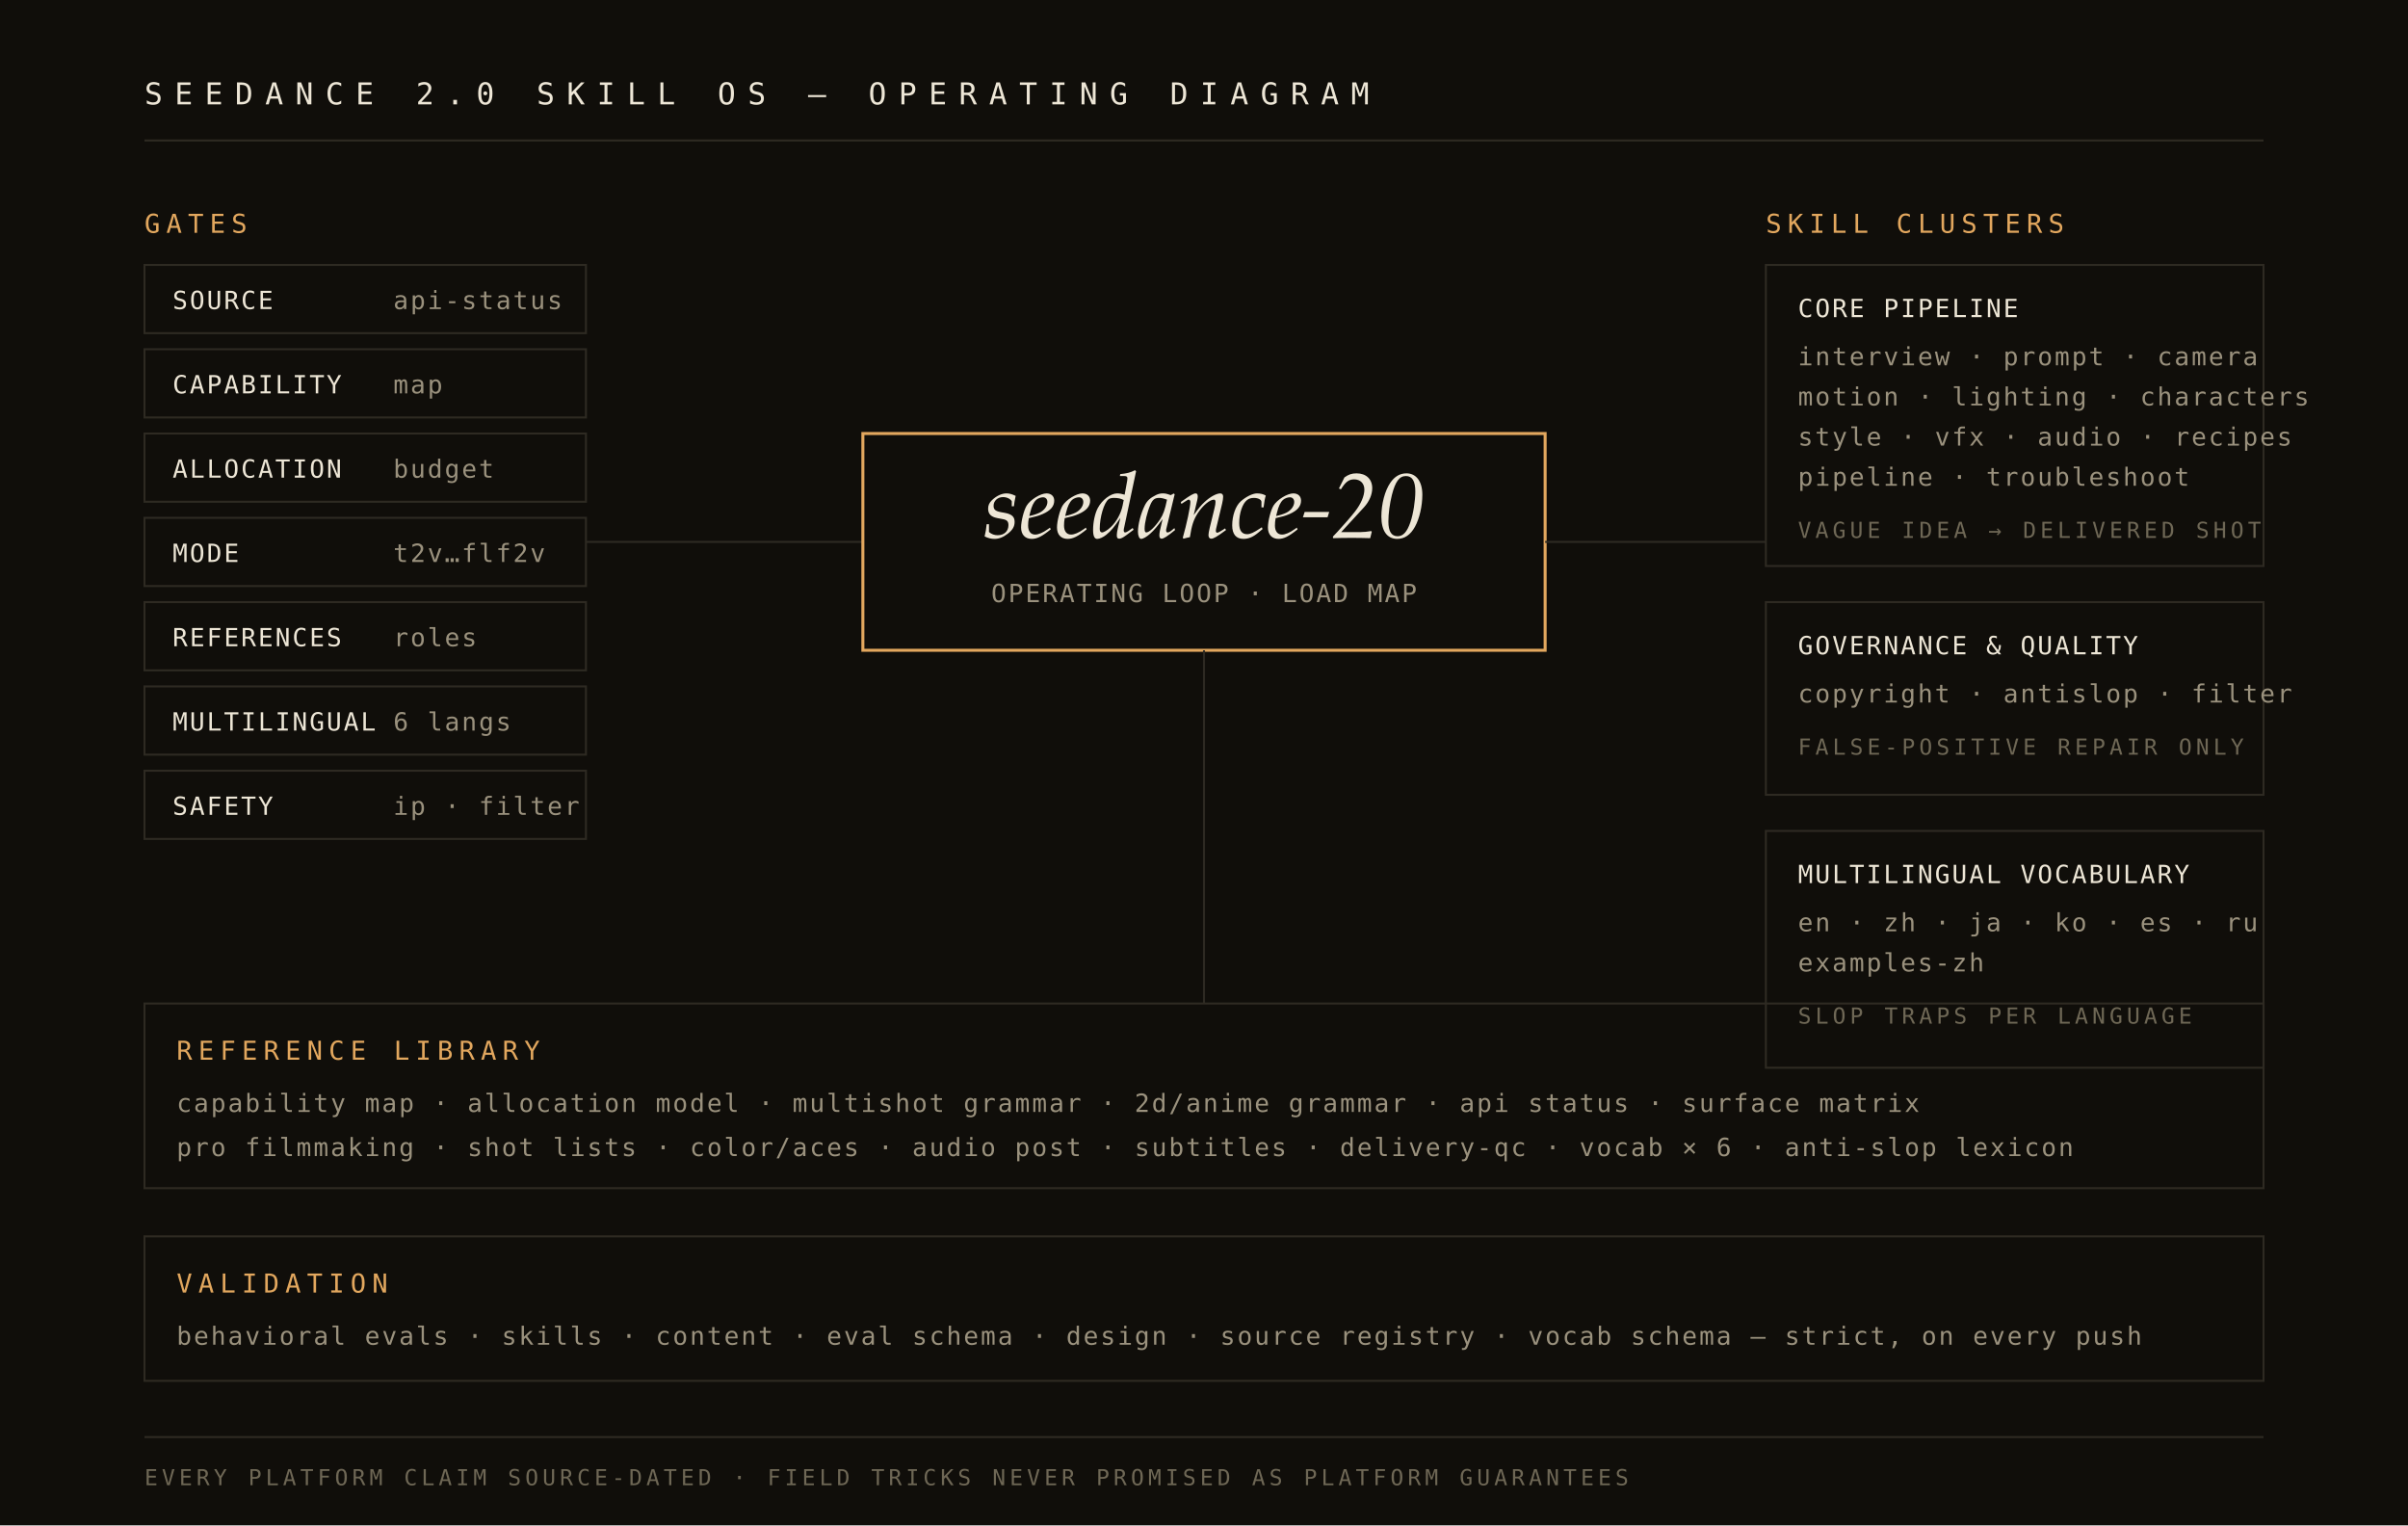
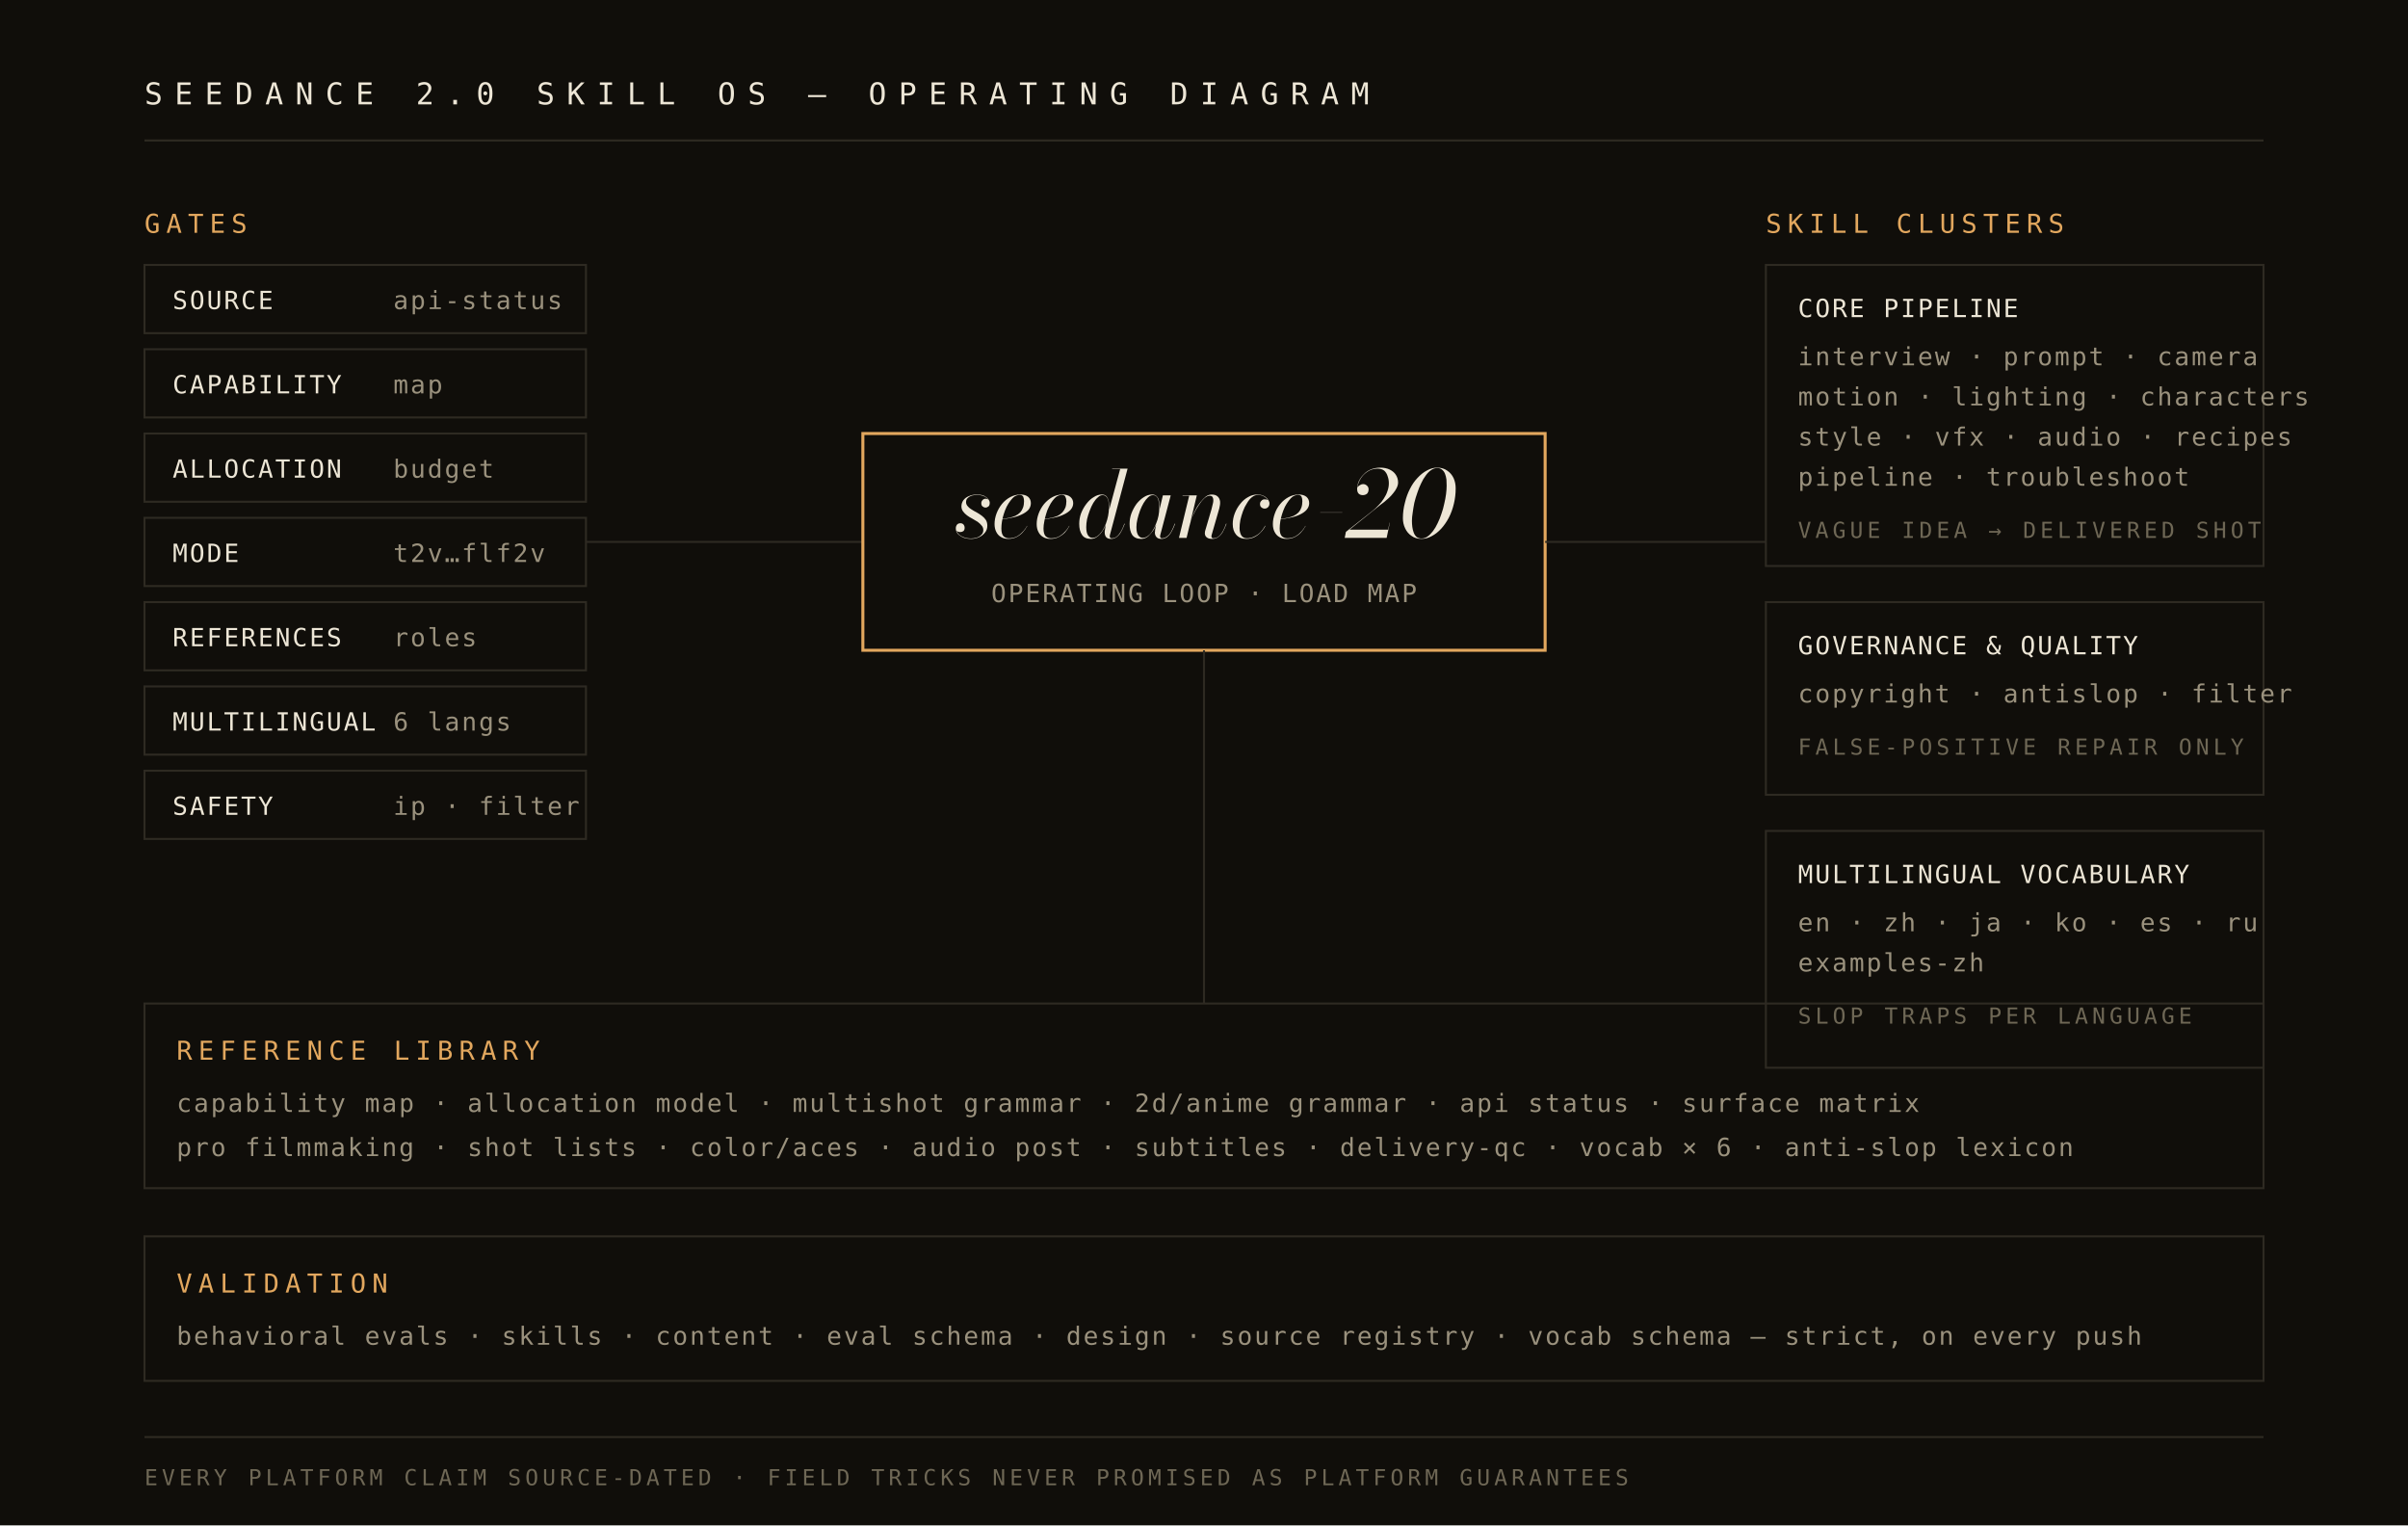
<svg xmlns="http://www.w3.org/2000/svg" width="1200" height="760" viewBox="0 0 1200 760" role="img" aria-labelledby="title desc">
  <defs>
    <style>
      .h1{font:400 15px ui-monospace,'SF Mono',SFMono-Regular,Menlo,Consolas,monospace;fill:#EDE6D6;letter-spacing:6px}
-       .root{font:italic 400 46px Didot,'Bodoni MT','Hoefler Text',Baskerville,'Palatino Linotype',Georgia,'Times New Roman',serif;fill:#EDE6D6}
      .grp{font:400 13px ui-monospace,'SF Mono',SFMono-Regular,Menlo,Consolas,monospace;fill:#E2A75E;letter-spacing:3px}
      .item{font:400 12.5px ui-monospace,'SF Mono',SFMono-Regular,Menlo,Consolas,monospace;fill:#9A917D;letter-spacing:1px}
      .item-b{font:400 12.5px ui-monospace,'SF Mono',SFMono-Regular,Menlo,Consolas,monospace;fill:#EDE6D6;letter-spacing:1px}
      .tiny{font:400 11px ui-monospace,'SF Mono',SFMono-Regular,Menlo,Consolas,monospace;fill:#6E6755;letter-spacing:2px}
      .box{fill:none;stroke:#2E2A22;stroke-width:1}
      .boxa{fill:none;stroke:#E2A75E;stroke-width:1.5}
      .hair{stroke:#2E2A22;stroke-width:1}
    </style>
  </defs>
  <rect width="1200" height="760" fill="#100E0A" />
  <text x="72" y="52" class="h1">SEEDANCE 2.0 SKILL OS — OPERATING DIAGRAM</text>
  <line x1="72" y1="70" x2="1128" y2="70" class="hair" />
  <text x="72" y="116" class="grp">GATES</text>
  <g>
    <rect x="72" y="132" width="220" height="34" class="box" />
    <text x="86" y="154" class="item-b">SOURCE</text>
    <text x="196" y="154" class="item">api-status</text>
    <rect x="72" y="174" width="220" height="34" class="box" />
    <text x="86" y="196" class="item-b">CAPABILITY</text>
    <text x="196" y="196" class="item">map</text>
    <rect x="72" y="216" width="220" height="34" class="box" />
    <text x="86" y="238" class="item-b">ALLOCATION</text>
    <text x="196" y="238" class="item">budget</text>
    <rect x="72" y="258" width="220" height="34" class="box" />
    <text x="86" y="280" class="item-b">MODE</text>
    <text x="196" y="280" class="item">t2v…flf2v</text>
    <rect x="72" y="300" width="220" height="34" class="box" />
    <text x="86" y="322" class="item-b">REFERENCES</text>
    <text x="196" y="322" class="item">roles</text>
    <rect x="72" y="342" width="220" height="34" class="box" />
    <text x="86" y="364" class="item-b">MULTILINGUAL</text>
    <text x="196" y="364" class="item">6 langs</text>
    <rect x="72" y="384" width="220" height="34" class="box" />
    <text x="86" y="406" class="item-b">SAFETY</text>
    <text x="196" y="406" class="item">ip · filter</text>
  </g>
  <line x1="292" y1="270" x2="430" y2="270" class="hair" />
  <rect x="430" y="216" width="340" height="108" class="boxa" />
-   <text x="600" y="268" text-anchor="middle" class="root">seedance-20</text>
+   <path transform="translate(475.62 268)" fill="#EDE6D6" d="M8.3 0.5Q6.4 0.5 4.6 -0.1Q2.9 -0.8 1.8 -1.9Q0.7 -3.1 0.7 -4.8Q0.7 -5.8 1.3 -6.6Q1.9 -7.3 3.0 -7.3Q3.9 -7.3 4.5 -6.7Q5.1 -6.0 5.1 -5.0Q5.1 -4.0 4.5 -3.4Q3.8 -2.9 2.9 -2.9Q2.3 -2.9 1.8 -3.1Q1.3 -3.3 1.0 -3.7Q0.7 -4.1 0.7 -4.8H0.9Q0.9 -3.2 2.0 -2.0Q3.0 -0.9 4.7 -0.3Q6.4 0.3 8.3 0.3Q9.6 0.3 11.0 -0.1Q12.4 -0.5 13.4 -1.5Q14.4 -2.4 14.4 -3.9Q14.4 -5.2 13.6 -6.1Q12.8 -7.1 11.6 -8.0Q10.3 -8.8 8.9 -9.6Q7.5 -10.3 6.3 -11.2Q5.1 -12.1 4.3 -13.2Q3.5 -14.3 3.5 -15.7Q3.5 -17.4 4.5 -18.8Q5.5 -20.1 7.2 -20.8Q9.0 -21.6 11.2 -21.6Q13.3 -21.6 14.7 -21.0Q16.1 -20.3 16.8 -19.4Q17.6 -18.4 17.6 -17.5Q17.6 -16.2 17.0 -15.7Q16.3 -15.1 15.5 -15.1Q14.7 -15.1 14.0 -15.7Q13.4 -16.2 13.4 -17.3Q13.4 -18.2 14.0 -18.8Q14.6 -19.5 15.5 -19.5Q16.5 -19.5 17.0 -18.9Q17.5 -18.4 17.5 -17.5H17.4Q17.4 -18.4 16.7 -19.3Q16.0 -20.2 14.6 -20.8Q13.2 -21.4 11.2 -21.4Q10.1 -21.4 8.8 -21.1Q7.5 -20.7 6.7 -19.9Q5.8 -19.2 5.8 -17.8Q5.8 -16.7 6.6 -15.8Q7.3 -14.9 8.5 -14.2Q9.7 -13.4 11.1 -12.7Q12.5 -11.9 13.7 -11.0Q14.9 -10.1 15.7 -8.9Q16.4 -7.7 16.4 -6.1Q16.4 -4.0 15.2 -2.6Q14.0 -1.1 12.2 -0.3Q10.3 0.5 8.3 0.5Z M26.8 0.5Q24.6 0.5 23.1 -0.5Q21.6 -1.4 20.8 -3.1Q20.0 -4.7 20.0 -6.9Q20.0 -9.5 21.0 -12.2Q22.0 -14.8 23.7 -16.9Q25.4 -19.0 27.8 -20.3Q30.2 -21.6 32.9 -21.6Q35.4 -21.6 36.8 -20.4Q38.1 -19.2 38.1 -17.3Q38.1 -15.5 36.9 -14.0Q35.6 -12.6 33.4 -11.6Q31.3 -10.6 28.7 -10.1Q26.1 -9.5 23.5 -9.3V-9.5Q25.6 -9.6 27.3 -10.0Q29.1 -10.4 30.4 -11.0Q31.8 -11.7 32.8 -12.7Q33.7 -13.7 34.2 -15.1Q34.7 -16.5 34.7 -18.3Q34.7 -19.5 34.3 -20.5Q33.8 -21.4 32.6 -21.4Q31.3 -21.4 30.1 -20.7Q28.9 -19.9 27.9 -18.5Q26.9 -17.2 26.0 -15.5Q25.2 -13.8 24.6 -11.9Q24.0 -10.1 23.7 -8.2Q23.4 -6.3 23.4 -4.7Q23.4 -1.9 24.5 -0.8Q25.6 0.2 27.2 0.2Q29.2 0.2 30.9 -0.6Q32.6 -1.5 33.9 -2.9Q35.3 -4.3 36.2 -6.0L36.3 -5.9Q35.4 -4.2 34.0 -2.7Q32.7 -1.3 30.9 -0.4Q29.1 0.5 26.8 0.5Z M47.9 0.5Q45.6 0.5 44.1 -0.5Q42.6 -1.4 41.8 -3.1Q41.0 -4.7 41.0 -6.9Q41.0 -9.5 42.0 -12.2Q43.0 -14.8 44.7 -16.9Q46.5 -19.0 48.8 -20.3Q51.2 -21.6 53.9 -21.6Q56.4 -21.6 57.8 -20.4Q59.2 -19.2 59.2 -17.3Q59.2 -15.5 57.9 -14.0Q56.6 -12.6 54.4 -11.6Q52.3 -10.6 49.7 -10.1Q47.1 -9.5 44.5 -9.3V-9.5Q46.6 -9.6 48.3 -10.0Q50.1 -10.4 51.5 -11.0Q52.8 -11.7 53.8 -12.7Q54.7 -13.7 55.3 -15.1Q55.8 -16.5 55.8 -18.3Q55.8 -19.5 55.3 -20.5Q54.9 -21.4 53.6 -21.4Q52.3 -21.4 51.1 -20.7Q49.9 -19.9 48.9 -18.5Q47.9 -17.2 47.1 -15.5Q46.2 -13.8 45.7 -11.9Q45.1 -10.1 44.8 -8.2Q44.4 -6.3 44.4 -4.7Q44.4 -1.9 45.5 -0.8Q46.6 0.2 48.2 0.2Q50.2 0.2 51.9 -0.6Q53.6 -1.5 54.9 -2.9Q56.3 -4.3 57.2 -6.0L57.3 -5.9Q56.4 -4.2 55.1 -2.7Q53.7 -1.3 51.9 -0.4Q50.1 0.5 47.9 0.5Z M78.0 0.5Q76.4 0.5 75.6 -0.4Q74.9 -1.3 74.9 -2.7Q74.9 -2.9 74.9 -3.2Q74.9 -3.5 75.0 -3.9L75.5 -6.9L76.7 -10.8L77.0 -13.5L82.6 -34.3H78.6V-34.5H86.3L77.5 -1.5Q77.4 -1.1 77.4 -0.8Q77.4 -0.4 77.6 -0.1Q77.8 0.2 78.4 0.2Q79.7 0.2 80.7 -0.5Q81.8 -1.3 82.8 -2.9Q83.8 -4.5 84.7 -7.1L84.9 -7.0Q83.9 -4.4 82.9 -2.7Q81.9 -1.1 80.7 -0.3Q79.5 0.5 78.0 0.5ZM68.0 0.5Q64.9 0.5 63.6 -1.5Q62.2 -3.5 62.2 -7.0Q62.2 -9.7 63.1 -12.2Q64.1 -14.8 65.8 -17.0Q67.4 -19.1 69.4 -20.3Q71.4 -21.6 73.4 -21.6Q75.0 -21.6 75.8 -20.7Q76.6 -19.7 76.9 -18.2Q77.2 -16.7 77.2 -14.9Q77.2 -13.4 76.9 -11.7Q76.6 -9.9 76.1 -8.2Q75.5 -6.5 74.7 -4.9Q73.9 -3.4 72.9 -2.2Q71.8 -0.9 70.6 -0.2Q69.4 0.5 68.0 0.5ZM68.8 -0.0Q70.2 -0.0 71.4 -1.0Q72.6 -1.9 73.7 -3.5Q74.7 -5.1 75.5 -7.1Q76.2 -9.0 76.6 -11.0Q77.0 -13.1 77.0 -14.9Q77.0 -16.7 76.8 -18.1Q76.5 -19.6 75.8 -20.4Q75.1 -21.3 73.8 -21.3Q72.6 -21.3 71.5 -20.2Q70.3 -19.2 69.2 -17.4Q68.2 -15.7 67.4 -13.5Q66.6 -11.4 66.1 -9.3Q65.7 -7.2 65.7 -5.4Q65.7 -2.7 66.5 -1.4Q67.4 -0.0 68.8 -0.0Z M93.1 0.5Q90.0 0.5 88.6 -1.5Q87.3 -3.5 87.3 -7.0Q87.3 -9.7 88.2 -12.2Q89.2 -14.8 90.8 -17.0Q92.5 -19.1 94.4 -20.3Q96.4 -21.6 98.5 -21.6Q100.1 -21.6 100.9 -20.6Q101.8 -19.7 102.0 -18.1Q102.3 -16.6 102.3 -14.9Q102.3 -13.4 102.0 -11.7Q101.7 -9.9 101.1 -8.2Q100.6 -6.5 99.8 -4.9Q99.0 -3.4 97.9 -2.2Q96.9 -0.9 95.7 -0.2Q94.5 0.5 93.1 0.5ZM93.9 -0.0Q95.2 -0.0 96.5 -1.0Q97.7 -1.9 98.7 -3.5Q99.8 -5.1 100.5 -7.1Q101.3 -9.0 101.7 -11.0Q102.1 -13.1 102.1 -14.9Q102.1 -16.7 101.8 -18.1Q101.6 -19.6 100.9 -20.4Q100.2 -21.3 98.9 -21.3Q97.7 -21.3 96.5 -20.2Q95.4 -19.2 94.3 -17.4Q93.3 -15.7 92.5 -13.6Q91.7 -11.4 91.2 -9.3Q90.7 -7.2 90.7 -5.4Q90.7 -2.6 91.6 -1.3Q92.5 -0.0 93.9 -0.0ZM103.1 0.5Q101.5 0.5 100.7 -0.4Q99.9 -1.3 99.9 -2.7Q99.9 -3.1 100.0 -3.4Q100.0 -3.7 100.0 -3.9L100.6 -6.9L101.6 -10.3L102.2 -14.1L103.9 -21.2H107.8L102.6 -1.5Q102.5 -1.1 102.5 -0.7Q102.5 -0.4 102.7 -0.1Q102.9 0.2 103.4 0.2Q104.7 0.2 105.8 -0.6Q106.9 -1.3 107.9 -2.9Q108.8 -4.5 109.8 -7.1L110.0 -7.0Q109.0 -4.4 108.0 -2.7Q107.0 -1.1 105.8 -0.3Q104.6 0.5 103.1 0.5Z M128.4 0.5Q126.6 0.5 125.7 -0.3Q124.8 -1.0 124.8 -2.4Q124.8 -2.9 124.9 -3.3Q125.0 -3.7 125.1 -4.0L128.1 -14.2Q128.6 -16.0 128.9 -17.5Q129.2 -19.1 128.8 -20.0Q128.5 -21.0 127.2 -21.0Q126.0 -21.0 124.5 -19.7Q123.1 -18.4 121.7 -16.2Q120.2 -14.0 119.0 -11.4Q117.8 -8.8 117.2 -6.1H117.1Q117.5 -7.8 118.3 -9.9Q119.0 -12.0 120.1 -14.0Q121.2 -16.1 122.6 -17.8Q123.9 -19.5 125.3 -20.6Q126.7 -21.6 128.2 -21.6Q130.2 -21.6 131.2 -20.6Q132.2 -19.7 132.4 -18.1Q132.5 -16.6 132.0 -14.7L128.2 -1.5Q128.2 -1.3 128.1 -1.1Q128.1 -0.9 128.1 -0.7Q128.1 -0.3 128.3 -0.1Q128.5 0.2 129.0 0.2Q131.0 0.2 132.5 -1.5Q134.0 -3.2 135.4 -7.1L135.6 -7.0Q134.6 -4.4 133.6 -2.7Q132.6 -1.1 131.3 -0.3Q130.1 0.5 128.4 0.5ZM111.9 0.0 117.0 -21.0H113.7V-21.2H120.8L115.7 0.0Z M145.5 0.5Q142.2 0.5 140.4 -1.6Q138.7 -3.6 138.7 -6.9Q138.7 -9.6 139.7 -12.2Q140.7 -14.8 142.4 -16.9Q144.1 -19.1 146.3 -20.3Q148.5 -21.6 150.9 -21.6Q152.8 -21.6 154.2 -20.9Q155.5 -20.2 156.2 -19.2Q157.0 -18.1 157.0 -17.2Q157.0 -16.0 156.3 -15.3Q155.6 -14.6 154.6 -14.6Q153.7 -14.6 153.0 -15.2Q152.3 -15.7 152.3 -16.9Q152.3 -17.9 153.0 -18.5Q153.6 -19.2 154.5 -19.2Q155.1 -19.2 155.7 -19.1Q156.3 -18.9 156.6 -18.5Q156.9 -18.1 156.9 -17.2H156.8Q156.8 -18.1 156.1 -19.1Q155.4 -20.0 154.2 -20.7Q152.9 -21.4 151.2 -21.4Q149.7 -21.4 148.3 -20.3Q146.9 -19.2 145.8 -17.3Q144.6 -15.5 143.8 -13.3Q143.0 -11.1 142.5 -8.9Q142.1 -6.7 142.1 -4.9Q142.1 -2.7 143.0 -1.2Q143.9 0.2 145.8 0.2Q147.8 0.2 149.5 -0.7Q151.2 -1.5 152.6 -2.9Q153.9 -4.3 154.8 -6.0L155.0 -6.0Q154.1 -4.2 152.7 -2.8Q151.3 -1.3 149.5 -0.4Q147.7 0.5 145.5 0.5Z M165.5 0.5Q163.3 0.5 161.8 -0.5Q160.3 -1.4 159.5 -3.1Q158.7 -4.7 158.7 -6.9Q158.7 -9.5 159.7 -12.2Q160.6 -14.8 162.4 -16.9Q164.1 -19.0 166.5 -20.3Q168.9 -21.6 171.6 -21.6Q174.1 -21.6 175.5 -20.4Q176.8 -19.2 176.8 -17.3Q176.8 -15.5 175.5 -14.0Q174.3 -12.6 172.1 -11.6Q170.0 -10.6 167.4 -10.1Q164.8 -9.5 162.2 -9.3V-9.5Q164.2 -9.6 166.0 -10.0Q167.8 -10.4 169.1 -11.0Q170.5 -11.7 171.5 -12.7Q172.4 -13.7 172.9 -15.1Q173.4 -16.5 173.4 -18.3Q173.4 -19.5 173.0 -20.5Q172.5 -21.4 171.3 -21.4Q170.0 -21.4 168.8 -20.7Q167.6 -19.9 166.6 -18.5Q165.6 -17.2 164.7 -15.5Q163.9 -13.8 163.3 -11.9Q162.7 -10.1 162.4 -8.2Q162.1 -6.3 162.1 -4.7Q162.1 -1.9 163.2 -0.8Q164.3 0.2 165.9 0.2Q167.9 0.2 169.6 -0.6Q171.3 -1.5 172.6 -2.9Q174.0 -4.3 174.9 -6.0L175.0 -5.9Q174.1 -4.2 172.7 -2.7Q171.4 -1.3 169.6 -0.4Q167.8 0.5 165.5 0.5Z M182.3 -12.6V-12.7H193.3V-12.6Z M194.5 0.0 195.1 -3.0 208.4 -13.5Q210.0 -14.8 211.4 -16.3Q212.9 -17.8 214.0 -19.6Q215.2 -21.4 215.8 -23.3Q216.5 -25.2 216.5 -27.2Q216.5 -29.1 215.9 -30.7Q215.4 -32.4 214.2 -33.5Q212.9 -34.5 210.9 -34.5Q208.9 -34.5 207.1 -33.7Q205.3 -32.8 203.9 -31.4Q202.5 -29.9 201.7 -28.1Q200.8 -26.2 200.8 -24.3H200.7Q200.7 -25.0 201.1 -25.5Q201.6 -26.1 202.3 -26.4Q202.9 -26.8 203.7 -26.8Q204.7 -26.8 205.5 -26.1Q206.4 -25.4 206.4 -24.2Q206.4 -22.8 205.6 -22.0Q204.7 -21.3 203.5 -21.3Q202.3 -21.3 201.5 -22.0Q200.7 -22.8 200.7 -24.3Q200.7 -26.3 201.5 -28.2Q202.4 -30.1 203.9 -31.6Q205.4 -33.2 207.5 -34.1Q209.7 -35.0 212.2 -35.0Q215.0 -35.0 217.0 -34.0Q219.0 -33.0 220.0 -31.4Q221.1 -29.7 221.1 -27.6Q221.1 -26.3 220.4 -24.9Q219.8 -23.6 218.7 -22.3Q217.7 -21.0 216.5 -19.9Q215.3 -18.8 214.2 -17.9Q213.0 -17.0 212.2 -16.4L196.9 -4.1H216.1L216.9 -7.6H217.0L215.4 0.0Z M232.8 0.5Q229.8 0.5 227.8 -1.0Q225.7 -2.4 224.6 -4.8Q223.5 -7.1 223.5 -9.8Q223.5 -13.8 224.5 -17.5Q225.4 -21.3 227.0 -24.4Q228.6 -27.6 230.8 -29.9Q233.0 -32.3 235.5 -33.6Q238.0 -35.0 240.6 -35.0Q243.5 -35.0 245.6 -33.5Q247.7 -32.1 248.8 -29.7Q249.8 -27.4 249.8 -24.7Q249.8 -20.7 248.9 -17.0Q248.0 -13.2 246.4 -10.1Q244.7 -6.9 242.6 -4.6Q240.4 -2.2 237.9 -0.9Q235.4 0.5 232.8 0.5ZM232.8 0.3Q234.4 0.3 235.8 -0.7Q237.2 -1.7 238.5 -3.4Q239.8 -5.1 240.8 -7.3Q241.9 -9.5 242.7 -12.0Q243.6 -14.5 244.1 -17.0Q244.7 -19.5 245.0 -21.8Q245.3 -24.1 245.3 -26.0Q245.3 -27.5 245.2 -29.1Q245.0 -30.6 244.5 -31.9Q244.0 -33.2 243.0 -34.0Q242.1 -34.8 240.6 -34.8Q239.0 -34.8 237.6 -33.8Q236.1 -32.8 234.9 -31.1Q233.6 -29.4 232.6 -27.2Q231.5 -25.0 230.7 -22.5Q229.8 -20.0 229.2 -17.5Q228.7 -15.0 228.4 -12.7Q228.0 -10.3 228.0 -8.5Q228.0 -7.0 228.2 -5.4Q228.4 -3.9 228.9 -2.6Q229.4 -1.3 230.3 -0.5Q231.3 0.3 232.8 0.3Z" />
  <text x="600" y="300" text-anchor="middle" class="item">OPERATING LOOP · LOAD MAP</text>
  <line x1="770" y1="270" x2="880" y2="270" class="hair" />
  <line x1="600" y1="324" x2="600" y2="500" class="hair" />
  <text x="880" y="116" class="grp">SKILL CLUSTERS</text>
  <g>
    <rect x="880" y="132" width="248" height="150" class="box" />
    <text x="896" y="158" class="item-b">CORE PIPELINE</text>
    <text x="896" y="182" class="item">interview · prompt · camera</text>
    <text x="896" y="202" class="item">motion · lighting · characters</text>
    <text x="896" y="222" class="item">style · vfx · audio · recipes</text>
    <text x="896" y="242" class="item">pipeline · troubleshoot</text>
    <text x="896" y="268" class="tiny">VAGUE IDEA → DELIVERED SHOT</text>
    <rect x="880" y="300" width="248" height="96" class="box" />
    <text x="896" y="326" class="item-b">GOVERNANCE &amp; QUALITY</text>
    <text x="896" y="350" class="item">copyright · antislop · filter</text>
    <text x="896" y="376" class="tiny">FALSE-POSITIVE REPAIR ONLY</text>
    <rect x="880" y="414" width="248" height="118" class="box" />
    <text x="896" y="440" class="item-b">MULTILINGUAL VOCABULARY</text>
    <text x="896" y="464" class="item">en · zh · ja · ko · es · ru</text>
    <text x="896" y="484" class="item">examples-zh</text>
    <text x="896" y="510" class="tiny">SLOP TRAPS PER LANGUAGE</text>
  </g>
  <rect x="72" y="500" width="1056" height="92" class="box" />
  <text x="88" y="528" class="grp">REFERENCE LIBRARY</text>
  <text x="88" y="554" class="item">capability map · allocation model · multishot grammar · 2d/anime grammar · api status · surface matrix</text>
  <text x="88" y="576" class="item">pro filmmaking · shot lists · color/aces · audio post · subtitles · delivery-qc · vocab × 6 · anti-slop lexicon</text>
  <rect x="72" y="616" width="1056" height="72" class="box" />
  <text x="88" y="644" class="grp">VALIDATION</text>
  <text x="88" y="670" class="item">behavioral evals · skills · content · eval schema · design · source registry · vocab schema — strict, on every push</text>
  <line x1="72" y1="716" x2="1128" y2="716" class="hair" />
  <text x="72" y="740" class="tiny">EVERY PLATFORM CLAIM SOURCE-DATED · FIELD TRICKS NEVER PROMISED AS PLATFORM GUARANTEES</text>
</svg>
